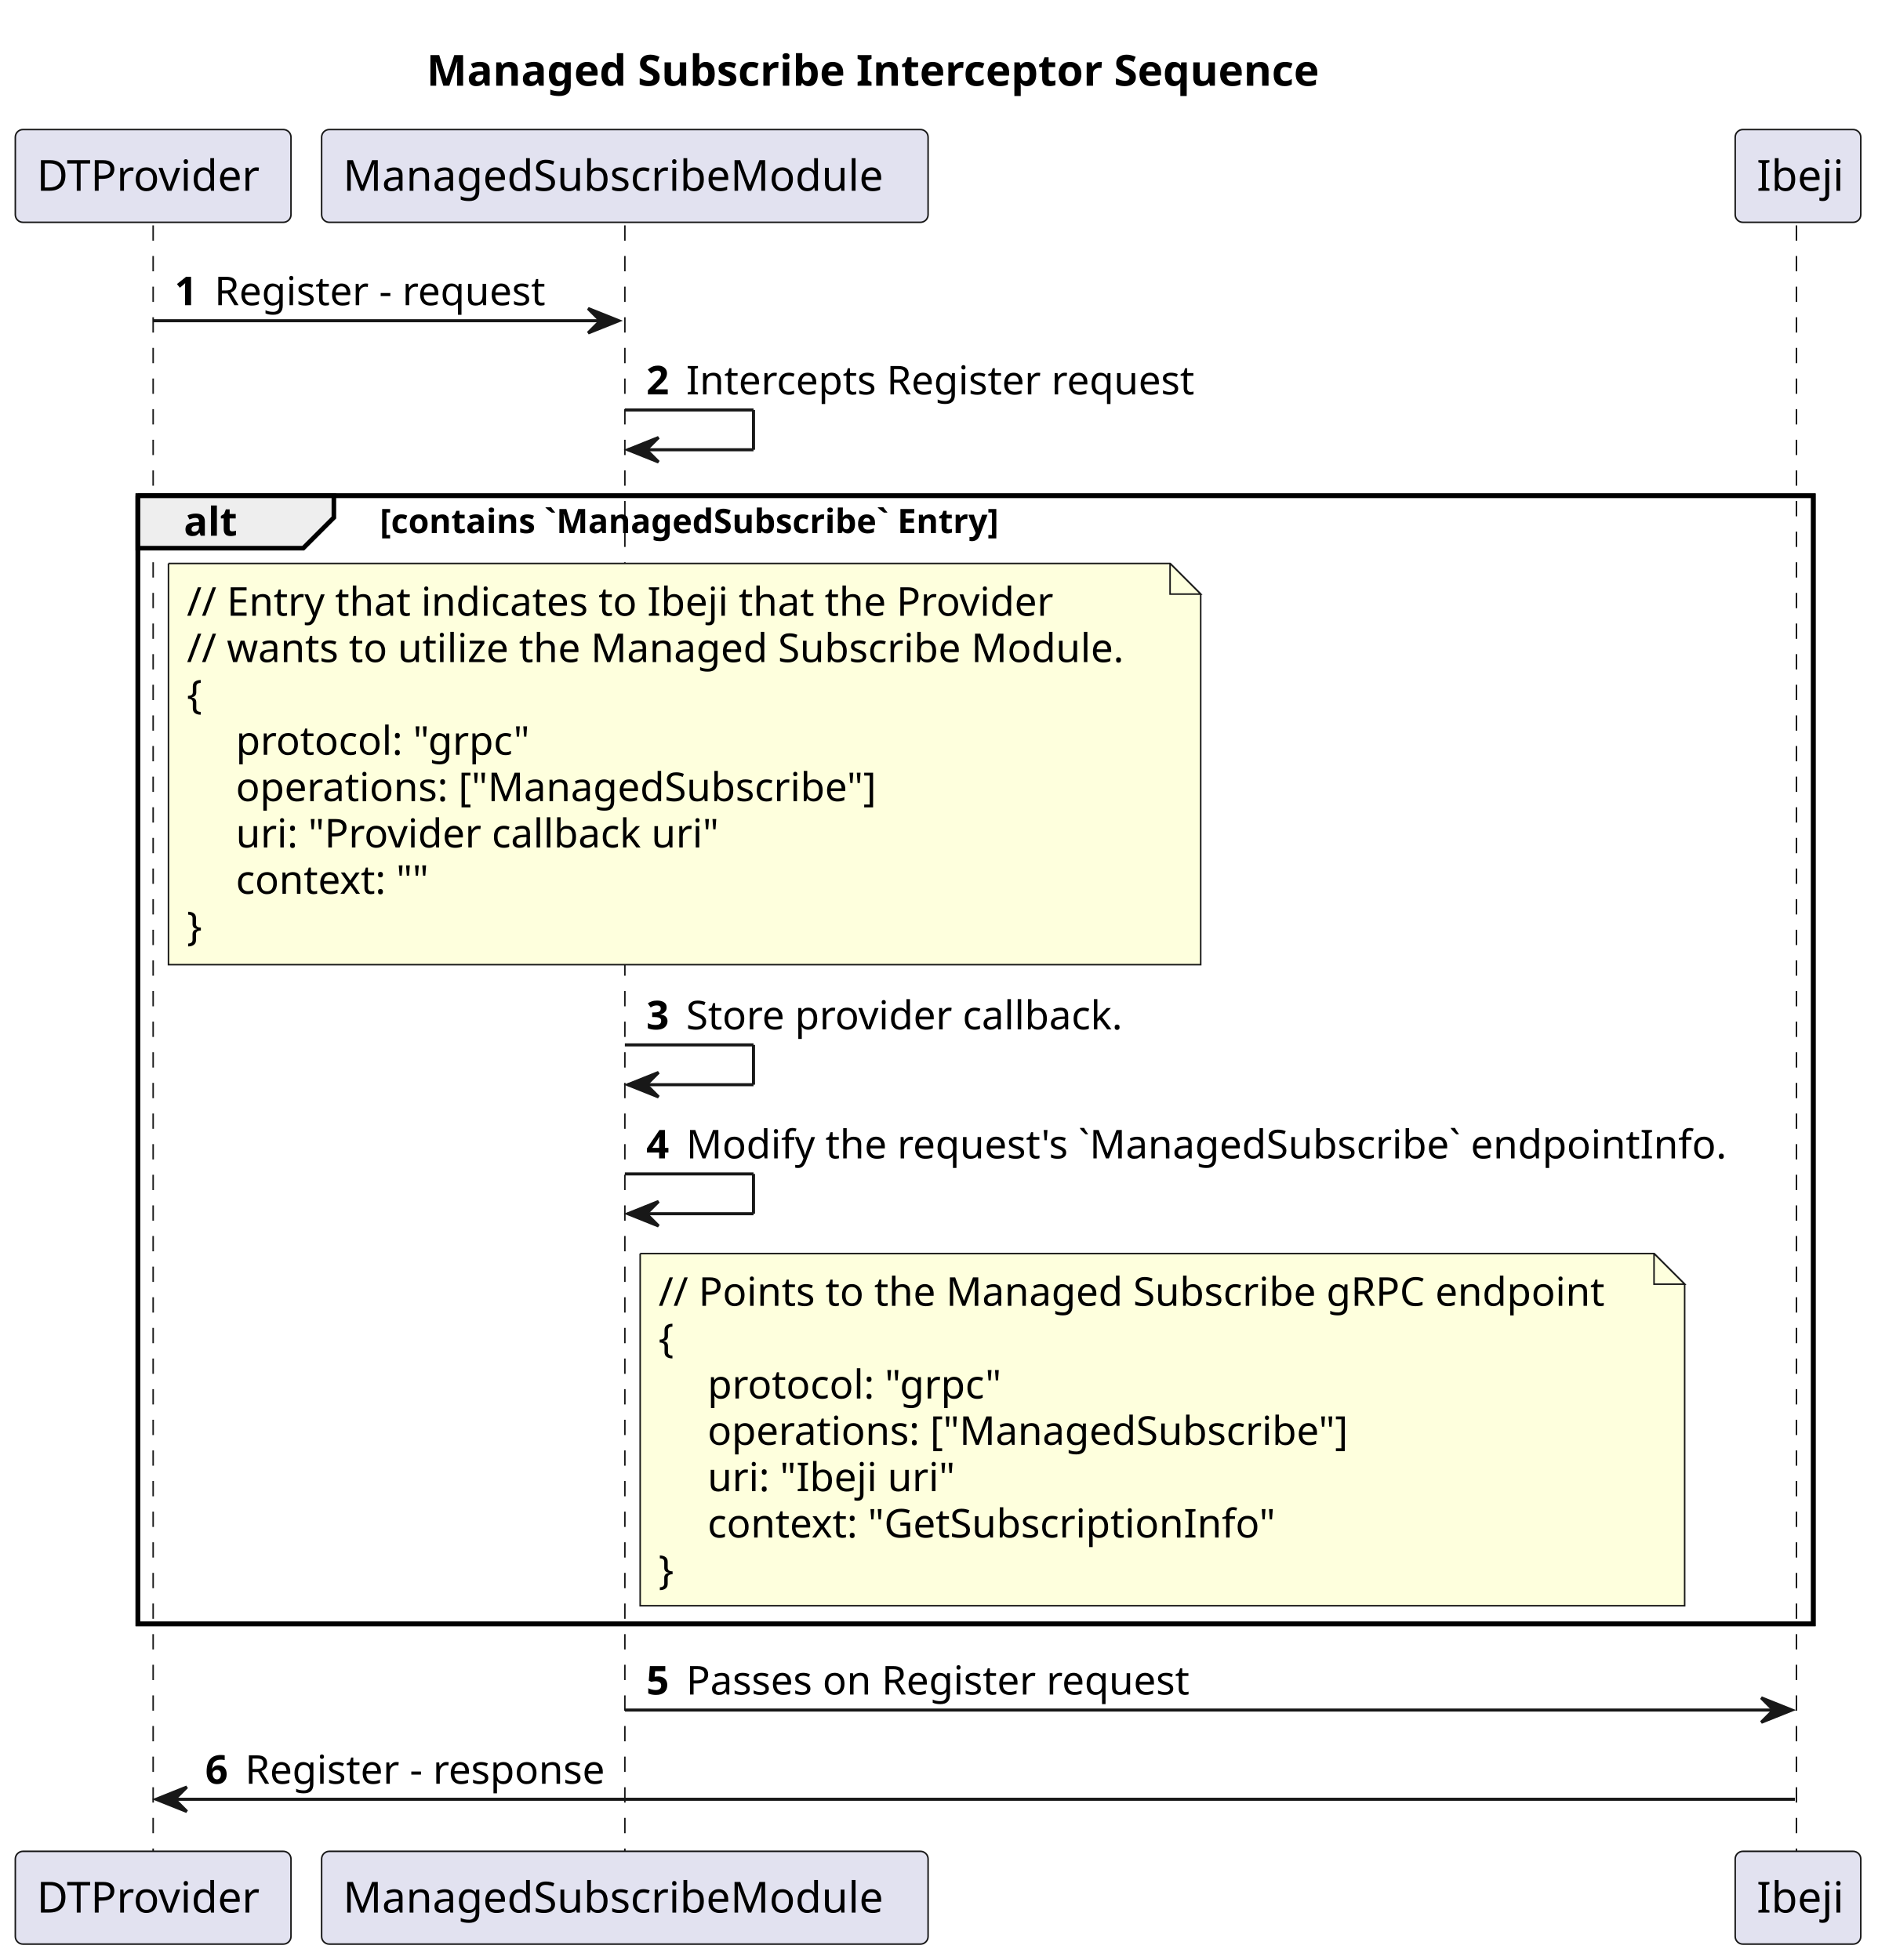
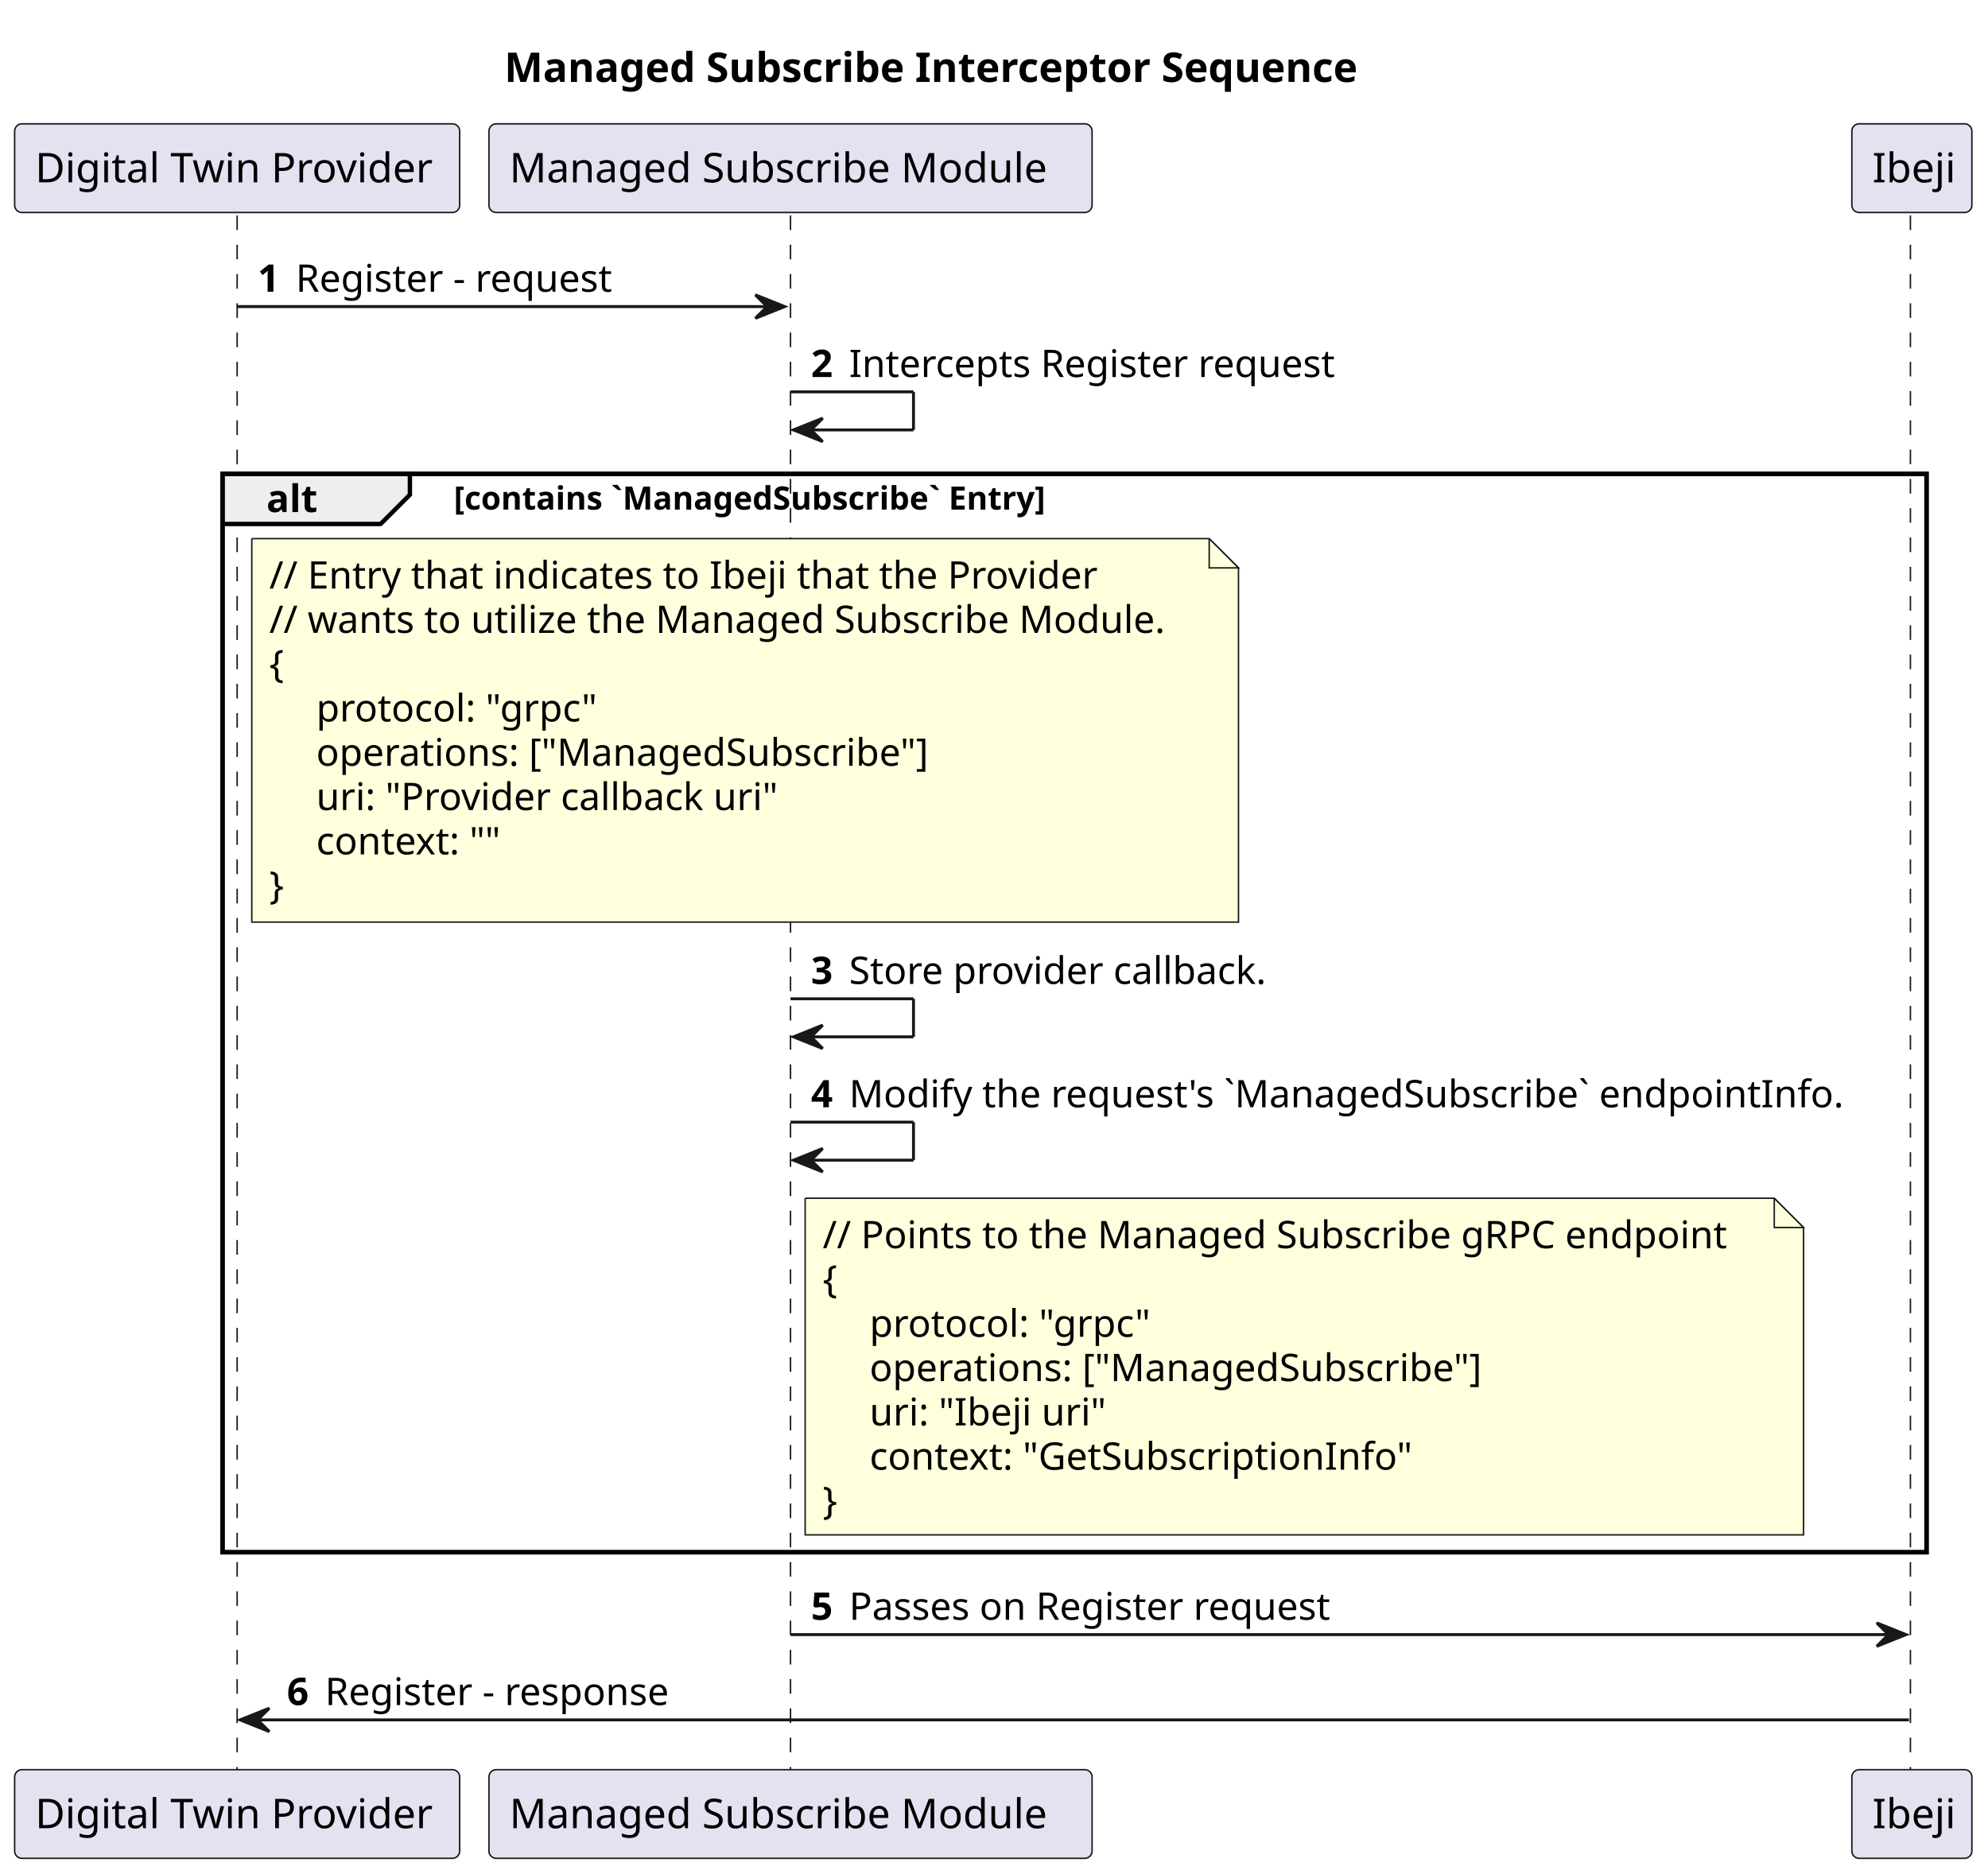
- <svg xmlns="http://www.w3.org/2000/svg" contentStyleType="text/css" height="640px" preserveAspectRatio="none" style="width:613px;height:640px;background:#FFFFFF;" version="1.1" viewBox="0 0 613 640" width="613px" zoomAndPan="magnify">
+ <svg xmlns="http://www.w3.org/2000/svg" contentStyleType="text/css" height="640px" preserveAspectRatio="none" style="width:679px;height:640px;background:#FFFFFF;" version="1.1" viewBox="0 0 679 640" width="679px" zoomAndPan="magnify">
  <defs />
  <g>
-     <rect fill="none" height="26.297" id="_title" style="stroke:none;stroke-width:1.0;" width="343" x="134.25" y="10" />
-     <text fill="#000000" font-family="sans-serif" font-size="14" font-weight="bold" lengthAdjust="spacing" textLength="333" x="139.25" y="27.995">Managed Subscribe Interceptor Sequence</text>
-     <rect fill="none" height="368.391" style="stroke:#000000;stroke-width:1.5;" width="547" x="45" y="161.859" />
-     <line style="stroke:#181818;stroke-width:0.5;stroke-dasharray:5.0,5.0;" x1="50" x2="50" y1="73.594" y2="605.516" />
-     <line style="stroke:#181818;stroke-width:0.5;stroke-dasharray:5.0,5.0;" x1="204" x2="204" y1="73.594" y2="605.516" />
-     <line style="stroke:#181818;stroke-width:0.5;stroke-dasharray:5.0,5.0;" x1="586.5" x2="586.5" y1="73.594" y2="605.516" />
-     <rect fill="#E2E2F0" height="30.297" rx="2.5" ry="2.5" style="stroke:#181818;stroke-width:0.5;" width="90" x="5" y="42.297" />
-     <text fill="#000000" font-family="sans-serif" font-size="14" lengthAdjust="spacing" textLength="76" x="12" y="62.292">DTProvider</text>
-     <rect fill="#E2E2F0" height="30.297" rx="2.5" ry="2.5" style="stroke:#181818;stroke-width:0.5;" width="90" x="5" y="604.516" />
-     <text fill="#000000" font-family="sans-serif" font-size="14" lengthAdjust="spacing" textLength="76" x="12" y="624.511">DTProvider</text>
-     <rect fill="#E2E2F0" height="30.297" rx="2.5" ry="2.5" style="stroke:#181818;stroke-width:0.5;" width="198" x="105" y="42.297" />
-     <text fill="#000000" font-family="sans-serif" font-size="14" lengthAdjust="spacing" textLength="184" x="112" y="62.292">ManagedSubscribeModule</text>
-     <rect fill="#E2E2F0" height="30.297" rx="2.5" ry="2.5" style="stroke:#181818;stroke-width:0.5;" width="198" x="105" y="604.516" />
-     <text fill="#000000" font-family="sans-serif" font-size="14" lengthAdjust="spacing" textLength="184" x="112" y="624.511">ManagedSubscribeModule</text>
-     <rect fill="#E2E2F0" height="30.297" rx="2.5" ry="2.5" style="stroke:#181818;stroke-width:0.5;" width="41" x="566.5" y="42.297" />
-     <text fill="#000000" font-family="sans-serif" font-size="14" lengthAdjust="spacing" textLength="27" x="573.5" y="62.292">Ibeji</text>
-     <rect fill="#E2E2F0" height="30.297" rx="2.5" ry="2.5" style="stroke:#181818;stroke-width:0.5;" width="41" x="566.5" y="604.516" />
-     <text fill="#000000" font-family="sans-serif" font-size="14" lengthAdjust="spacing" textLength="27" x="573.5" y="624.511">Ibeji</text>
-     <polygon fill="#181818" points="192,100.727,202,104.727,192,108.727,196,104.727" style="stroke:#181818;stroke-width:1.0;" />
-     <line style="stroke:#181818;stroke-width:1.0;" x1="50" x2="198" y1="104.727" y2="104.727" />
-     <text fill="#000000" font-family="sans-serif" font-size="13" font-weight="bold" lengthAdjust="spacing" textLength="9" x="57" y="99.661">1</text>
-     <text fill="#000000" font-family="sans-serif" font-size="13" lengthAdjust="spacing" textLength="114" x="70" y="99.661">Register - request</text>
-     <line style="stroke:#181818;stroke-width:1.0;" x1="204" x2="246" y1="133.859" y2="133.859" />
-     <line style="stroke:#181818;stroke-width:1.0;" x1="246" x2="246" y1="133.859" y2="146.859" />
-     <line style="stroke:#181818;stroke-width:1.0;" x1="205" x2="246" y1="146.859" y2="146.859" />
-     <polygon fill="#181818" points="215,142.859,205,146.859,215,150.859,211,146.859" style="stroke:#181818;stroke-width:1.0;" />
-     <text fill="#000000" font-family="sans-serif" font-size="13" font-weight="bold" lengthAdjust="spacing" textLength="9" x="211" y="128.793">2</text>
-     <text fill="#000000" font-family="sans-serif" font-size="13" lengthAdjust="spacing" textLength="173" x="224" y="128.793">Intercepts Register request</text>
-     <path d="M45,161.859 L109,161.859 L109,168.992 L99,178.992 L45,178.992 L45,161.859 " fill="#EEEEEE" style="stroke:#000000;stroke-width:1.5;" />
-     <rect fill="none" height="368.391" style="stroke:#000000;stroke-width:1.5;" width="547" x="45" y="161.859" />
-     <text fill="#000000" font-family="sans-serif" font-size="13" font-weight="bold" lengthAdjust="spacing" textLength="19" x="60" y="174.926">alt</text>
-     <text fill="#000000" font-family="sans-serif" font-size="11" font-weight="bold" lengthAdjust="spacing" textLength="240" x="124" y="174.07">[contains `ManagedSubscribe` Entry]</text>
-     <path d="M55,183.992 L55,314.992 L392,314.992 L392,193.992 L382,183.992 L55,183.992 " fill="#FEFFDD" style="stroke:#181818;stroke-width:0.5;" />
-     <path d="M382,183.992 L382,193.992 L392,193.992 L382,183.992 " fill="#FEFFDD" style="stroke:#181818;stroke-width:0.5;" />
-     <text fill="#000000" font-family="sans-serif" font-size="13" lengthAdjust="spacing" textLength="293" x="61" y="201.059">// Entry that indicates to Ibeji that the Provider</text>
-     <text fill="#000000" font-family="sans-serif" font-size="13" lengthAdjust="spacing" textLength="316" x="61" y="216.192">// wants to utilize the Managed Subscribe Module.</text>
-     <text fill="#000000" font-family="sans-serif" font-size="13" lengthAdjust="spacing" textLength="8" x="61" y="231.325">{</text>
-     <text fill="#000000" font-family="sans-serif" font-size="13" lengthAdjust="spacing" textLength="98" x="77" y="246.458">protocol: "grpc"</text>
-     <text fill="#000000" font-family="sans-serif" font-size="13" lengthAdjust="spacing" textLength="218" x="77" y="261.59">operations: ["ManagedSubscribe"]</text>
-     <text fill="#000000" font-family="sans-serif" font-size="13" lengthAdjust="spacing" textLength="161" x="77" y="276.723">uri: "Provider callback uri"</text>
-     <text fill="#000000" font-family="sans-serif" font-size="13" lengthAdjust="spacing" textLength="66" x="77" y="291.856">context: ""</text>
-     <text fill="#000000" font-family="sans-serif" font-size="13" lengthAdjust="spacing" textLength="8" x="61" y="306.989">}</text>
-     <line style="stroke:#181818;stroke-width:1.0;" x1="204" x2="246" y1="341.188" y2="341.188" />
-     <line style="stroke:#181818;stroke-width:1.0;" x1="246" x2="246" y1="341.188" y2="354.188" />
-     <line style="stroke:#181818;stroke-width:1.0;" x1="205" x2="246" y1="354.188" y2="354.188" />
-     <polygon fill="#181818" points="215,350.188,205,354.188,215,358.188,211,354.188" style="stroke:#181818;stroke-width:1.0;" />
-     <text fill="#000000" font-family="sans-serif" font-size="13" font-weight="bold" lengthAdjust="spacing" textLength="9" x="211" y="336.122">3</text>
-     <text fill="#000000" font-family="sans-serif" font-size="13" lengthAdjust="spacing" textLength="150" x="224" y="336.122">Store provider callback.</text>
-     <line style="stroke:#181818;stroke-width:1.0;" x1="204" x2="246" y1="383.32" y2="383.32" />
-     <line style="stroke:#181818;stroke-width:1.0;" x1="246" x2="246" y1="383.32" y2="396.32" />
-     <line style="stroke:#181818;stroke-width:1.0;" x1="205" x2="246" y1="396.32" y2="396.32" />
-     <polygon fill="#181818" points="215,392.32,205,396.32,215,400.32,211,396.32" style="stroke:#181818;stroke-width:1.0;" />
-     <text fill="#000000" font-family="sans-serif" font-size="13" font-weight="bold" lengthAdjust="spacing" textLength="9" x="211" y="378.254">4</text>
-     <text fill="#000000" font-family="sans-serif" font-size="13" lengthAdjust="spacing" textLength="356" x="224" y="378.254">Modify the request's `ManagedSubscribe` endpointInfo.</text>
-     <path d="M209,409.32 L209,524.32 L550,524.32 L550,419.32 L540,409.32 L209,409.32 " fill="#FEFFDD" style="stroke:#181818;stroke-width:0.5;" />
-     <path d="M540,409.32 L540,419.32 L550,419.32 L540,409.32 " fill="#FEFFDD" style="stroke:#181818;stroke-width:0.5;" />
-     <text fill="#000000" font-family="sans-serif" font-size="13" lengthAdjust="spacing" textLength="320" x="215" y="426.387">// Points to the Managed Subscribe gRPC endpoint</text>
-     <text fill="#000000" font-family="sans-serif" font-size="13" lengthAdjust="spacing" textLength="8" x="215" y="441.52">{</text>
-     <text fill="#000000" font-family="sans-serif" font-size="13" lengthAdjust="spacing" textLength="98" x="231" y="456.653">protocol: "grpc"</text>
-     <text fill="#000000" font-family="sans-serif" font-size="13" lengthAdjust="spacing" textLength="218" x="231" y="471.786">operations: ["ManagedSubscribe"]</text>
-     <text fill="#000000" font-family="sans-serif" font-size="13" lengthAdjust="spacing" textLength="79" x="231" y="486.918">uri: "Ibeji uri"</text>
-     <text fill="#000000" font-family="sans-serif" font-size="13" lengthAdjust="spacing" textLength="191" x="231" y="502.051">context: "GetSubscriptionInfo"</text>
-     <text fill="#000000" font-family="sans-serif" font-size="13" lengthAdjust="spacing" textLength="8" x="215" y="517.184">}</text>
-     <polygon fill="#181818" points="575,554.383,585,558.383,575,562.383,579,558.383" style="stroke:#181818;stroke-width:1.0;" />
-     <line style="stroke:#181818;stroke-width:1.0;" x1="204" x2="581" y1="558.383" y2="558.383" />
-     <text fill="#000000" font-family="sans-serif" font-size="13" font-weight="bold" lengthAdjust="spacing" textLength="9" x="211" y="553.317">5</text>
-     <text fill="#000000" font-family="sans-serif" font-size="13" lengthAdjust="spacing" textLength="174" x="224" y="553.317">Passes on Register request</text>
-     <polygon fill="#181818" points="61,583.516,51,587.516,61,591.516,57,587.516" style="stroke:#181818;stroke-width:1.0;" />
-     <line style="stroke:#181818;stroke-width:1.0;" x1="55" x2="586" y1="587.516" y2="587.516" />
-     <text fill="#000000" font-family="sans-serif" font-size="13" font-weight="bold" lengthAdjust="spacing" textLength="9" x="67" y="582.45">6</text>
-     <text fill="#000000" font-family="sans-serif" font-size="13" lengthAdjust="spacing" textLength="124" x="80" y="582.45">Register - response</text>
+     <rect fill="none" height="26.297" id="_title" style="stroke:none;stroke-width:1.0;" width="343" x="167.25" y="10" />
+     <text fill="#000000" font-family="sans-serif" font-size="14" font-weight="bold" lengthAdjust="spacing" textLength="333" x="172.25" y="27.995">Managed Subscribe Interceptor Sequence</text>
+     <rect fill="none" height="368.391" style="stroke:#000000;stroke-width:1.5;" width="582" x="76" y="161.859" />
+     <line style="stroke:#181818;stroke-width:0.5;stroke-dasharray:5.0,5.0;" x1="81" x2="81" y1="73.594" y2="605.516" />
+     <line style="stroke:#181818;stroke-width:0.5;stroke-dasharray:5.0,5.0;" x1="270" x2="270" y1="73.594" y2="605.516" />
+     <line style="stroke:#181818;stroke-width:0.5;stroke-dasharray:5.0,5.0;" x1="652.5" x2="652.5" y1="73.594" y2="605.516" />
+     <rect fill="#E2E2F0" height="30.297" rx="2.5" ry="2.5" style="stroke:#181818;stroke-width:0.5;" width="152" x="5" y="42.297" />
+     <text fill="#000000" font-family="sans-serif" font-size="14" lengthAdjust="spacing" textLength="138" x="12" y="62.292">Digital Twin Provider</text>
+     <rect fill="#E2E2F0" height="30.297" rx="2.5" ry="2.5" style="stroke:#181818;stroke-width:0.5;" width="152" x="5" y="604.516" />
+     <text fill="#000000" font-family="sans-serif" font-size="14" lengthAdjust="spacing" textLength="138" x="12" y="624.511">Digital Twin Provider</text>
+     <rect fill="#E2E2F0" height="30.297" rx="2.5" ry="2.5" style="stroke:#181818;stroke-width:0.5;" width="206" x="167" y="42.297" />
+     <text fill="#000000" font-family="sans-serif" font-size="14" lengthAdjust="spacing" textLength="192" x="174" y="62.292">Managed Subscribe Module</text>
+     <rect fill="#E2E2F0" height="30.297" rx="2.5" ry="2.5" style="stroke:#181818;stroke-width:0.5;" width="206" x="167" y="604.516" />
+     <text fill="#000000" font-family="sans-serif" font-size="14" lengthAdjust="spacing" textLength="192" x="174" y="624.511">Managed Subscribe Module</text>
+     <rect fill="#E2E2F0" height="30.297" rx="2.5" ry="2.5" style="stroke:#181818;stroke-width:0.5;" width="41" x="632.5" y="42.297" />
+     <text fill="#000000" font-family="sans-serif" font-size="14" lengthAdjust="spacing" textLength="27" x="639.5" y="62.292">Ibeji</text>
+     <rect fill="#E2E2F0" height="30.297" rx="2.5" ry="2.5" style="stroke:#181818;stroke-width:0.5;" width="41" x="632.5" y="604.516" />
+     <text fill="#000000" font-family="sans-serif" font-size="14" lengthAdjust="spacing" textLength="27" x="639.5" y="624.511">Ibeji</text>
+     <polygon fill="#181818" points="258,100.727,268,104.727,258,108.727,262,104.727" style="stroke:#181818;stroke-width:1.0;" />
+     <line style="stroke:#181818;stroke-width:1.0;" x1="81" x2="264" y1="104.727" y2="104.727" />
+     <text fill="#000000" font-family="sans-serif" font-size="13" font-weight="bold" lengthAdjust="spacing" textLength="9" x="88" y="99.661">1</text>
+     <text fill="#000000" font-family="sans-serif" font-size="13" lengthAdjust="spacing" textLength="114" x="101" y="99.661">Register - request</text>
+     <line style="stroke:#181818;stroke-width:1.0;" x1="270" x2="312" y1="133.859" y2="133.859" />
+     <line style="stroke:#181818;stroke-width:1.0;" x1="312" x2="312" y1="133.859" y2="146.859" />
+     <line style="stroke:#181818;stroke-width:1.0;" x1="271" x2="312" y1="146.859" y2="146.859" />
+     <polygon fill="#181818" points="281,142.859,271,146.859,281,150.859,277,146.859" style="stroke:#181818;stroke-width:1.0;" />
+     <text fill="#000000" font-family="sans-serif" font-size="13" font-weight="bold" lengthAdjust="spacing" textLength="9" x="277" y="128.793">2</text>
+     <text fill="#000000" font-family="sans-serif" font-size="13" lengthAdjust="spacing" textLength="173" x="290" y="128.793">Intercepts Register request</text>
+     <path d="M76,161.859 L140,161.859 L140,168.992 L130,178.992 L76,178.992 L76,161.859 " fill="#EEEEEE" style="stroke:#000000;stroke-width:1.5;" />
+     <rect fill="none" height="368.391" style="stroke:#000000;stroke-width:1.5;" width="582" x="76" y="161.859" />
+     <text fill="#000000" font-family="sans-serif" font-size="13" font-weight="bold" lengthAdjust="spacing" textLength="19" x="91" y="174.926">alt</text>
+     <text fill="#000000" font-family="sans-serif" font-size="11" font-weight="bold" lengthAdjust="spacing" textLength="240" x="155" y="174.07">[contains `ManagedSubscribe` Entry]</text>
+     <path d="M86,183.992 L86,314.992 L423,314.992 L423,193.992 L413,183.992 L86,183.992 " fill="#FEFFDD" style="stroke:#181818;stroke-width:0.5;" />
+     <path d="M413,183.992 L413,193.992 L423,193.992 L413,183.992 " fill="#FEFFDD" style="stroke:#181818;stroke-width:0.5;" />
+     <text fill="#000000" font-family="sans-serif" font-size="13" lengthAdjust="spacing" textLength="293" x="92" y="201.059">// Entry that indicates to Ibeji that the Provider</text>
+     <text fill="#000000" font-family="sans-serif" font-size="13" lengthAdjust="spacing" textLength="316" x="92" y="216.192">// wants to utilize the Managed Subscribe Module.</text>
+     <text fill="#000000" font-family="sans-serif" font-size="13" lengthAdjust="spacing" textLength="8" x="92" y="231.325">{</text>
+     <text fill="#000000" font-family="sans-serif" font-size="13" lengthAdjust="spacing" textLength="98" x="108" y="246.458">protocol: "grpc"</text>
+     <text fill="#000000" font-family="sans-serif" font-size="13" lengthAdjust="spacing" textLength="218" x="108" y="261.59">operations: ["ManagedSubscribe"]</text>
+     <text fill="#000000" font-family="sans-serif" font-size="13" lengthAdjust="spacing" textLength="161" x="108" y="276.723">uri: "Provider callback uri"</text>
+     <text fill="#000000" font-family="sans-serif" font-size="13" lengthAdjust="spacing" textLength="66" x="108" y="291.856">context: ""</text>
+     <text fill="#000000" font-family="sans-serif" font-size="13" lengthAdjust="spacing" textLength="8" x="92" y="306.989">}</text>
+     <line style="stroke:#181818;stroke-width:1.0;" x1="270" x2="312" y1="341.188" y2="341.188" />
+     <line style="stroke:#181818;stroke-width:1.0;" x1="312" x2="312" y1="341.188" y2="354.188" />
+     <line style="stroke:#181818;stroke-width:1.0;" x1="271" x2="312" y1="354.188" y2="354.188" />
+     <polygon fill="#181818" points="281,350.188,271,354.188,281,358.188,277,354.188" style="stroke:#181818;stroke-width:1.0;" />
+     <text fill="#000000" font-family="sans-serif" font-size="13" font-weight="bold" lengthAdjust="spacing" textLength="9" x="277" y="336.122">3</text>
+     <text fill="#000000" font-family="sans-serif" font-size="13" lengthAdjust="spacing" textLength="150" x="290" y="336.122">Store provider callback.</text>
+     <line style="stroke:#181818;stroke-width:1.0;" x1="270" x2="312" y1="383.32" y2="383.32" />
+     <line style="stroke:#181818;stroke-width:1.0;" x1="312" x2="312" y1="383.32" y2="396.32" />
+     <line style="stroke:#181818;stroke-width:1.0;" x1="271" x2="312" y1="396.32" y2="396.32" />
+     <polygon fill="#181818" points="281,392.32,271,396.32,281,400.32,277,396.32" style="stroke:#181818;stroke-width:1.0;" />
+     <text fill="#000000" font-family="sans-serif" font-size="13" font-weight="bold" lengthAdjust="spacing" textLength="9" x="277" y="378.254">4</text>
+     <text fill="#000000" font-family="sans-serif" font-size="13" lengthAdjust="spacing" textLength="356" x="290" y="378.254">Modify the request's `ManagedSubscribe` endpointInfo.</text>
+     <path d="M275,409.32 L275,524.32 L616,524.32 L616,419.32 L606,409.32 L275,409.32 " fill="#FEFFDD" style="stroke:#181818;stroke-width:0.5;" />
+     <path d="M606,409.32 L606,419.32 L616,419.32 L606,409.32 " fill="#FEFFDD" style="stroke:#181818;stroke-width:0.5;" />
+     <text fill="#000000" font-family="sans-serif" font-size="13" lengthAdjust="spacing" textLength="320" x="281" y="426.387">// Points to the Managed Subscribe gRPC endpoint</text>
+     <text fill="#000000" font-family="sans-serif" font-size="13" lengthAdjust="spacing" textLength="8" x="281" y="441.52">{</text>
+     <text fill="#000000" font-family="sans-serif" font-size="13" lengthAdjust="spacing" textLength="98" x="297" y="456.653">protocol: "grpc"</text>
+     <text fill="#000000" font-family="sans-serif" font-size="13" lengthAdjust="spacing" textLength="218" x="297" y="471.786">operations: ["ManagedSubscribe"]</text>
+     <text fill="#000000" font-family="sans-serif" font-size="13" lengthAdjust="spacing" textLength="79" x="297" y="486.918">uri: "Ibeji uri"</text>
+     <text fill="#000000" font-family="sans-serif" font-size="13" lengthAdjust="spacing" textLength="191" x="297" y="502.051">context: "GetSubscriptionInfo"</text>
+     <text fill="#000000" font-family="sans-serif" font-size="13" lengthAdjust="spacing" textLength="8" x="281" y="517.184">}</text>
+     <polygon fill="#181818" points="641,554.383,651,558.383,641,562.383,645,558.383" style="stroke:#181818;stroke-width:1.0;" />
+     <line style="stroke:#181818;stroke-width:1.0;" x1="270" x2="647" y1="558.383" y2="558.383" />
+     <text fill="#000000" font-family="sans-serif" font-size="13" font-weight="bold" lengthAdjust="spacing" textLength="9" x="277" y="553.317">5</text>
+     <text fill="#000000" font-family="sans-serif" font-size="13" lengthAdjust="spacing" textLength="174" x="290" y="553.317">Passes on Register request</text>
+     <polygon fill="#181818" points="92,583.516,82,587.516,92,591.516,88,587.516" style="stroke:#181818;stroke-width:1.0;" />
+     <line style="stroke:#181818;stroke-width:1.0;" x1="86" x2="652" y1="587.516" y2="587.516" />
+     <text fill="#000000" font-family="sans-serif" font-size="13" font-weight="bold" lengthAdjust="spacing" textLength="9" x="98" y="582.45">6</text>
+     <text fill="#000000" font-family="sans-serif" font-size="13" lengthAdjust="spacing" textLength="124" x="111" y="582.45">Register - response</text>
  </g>
</svg>
